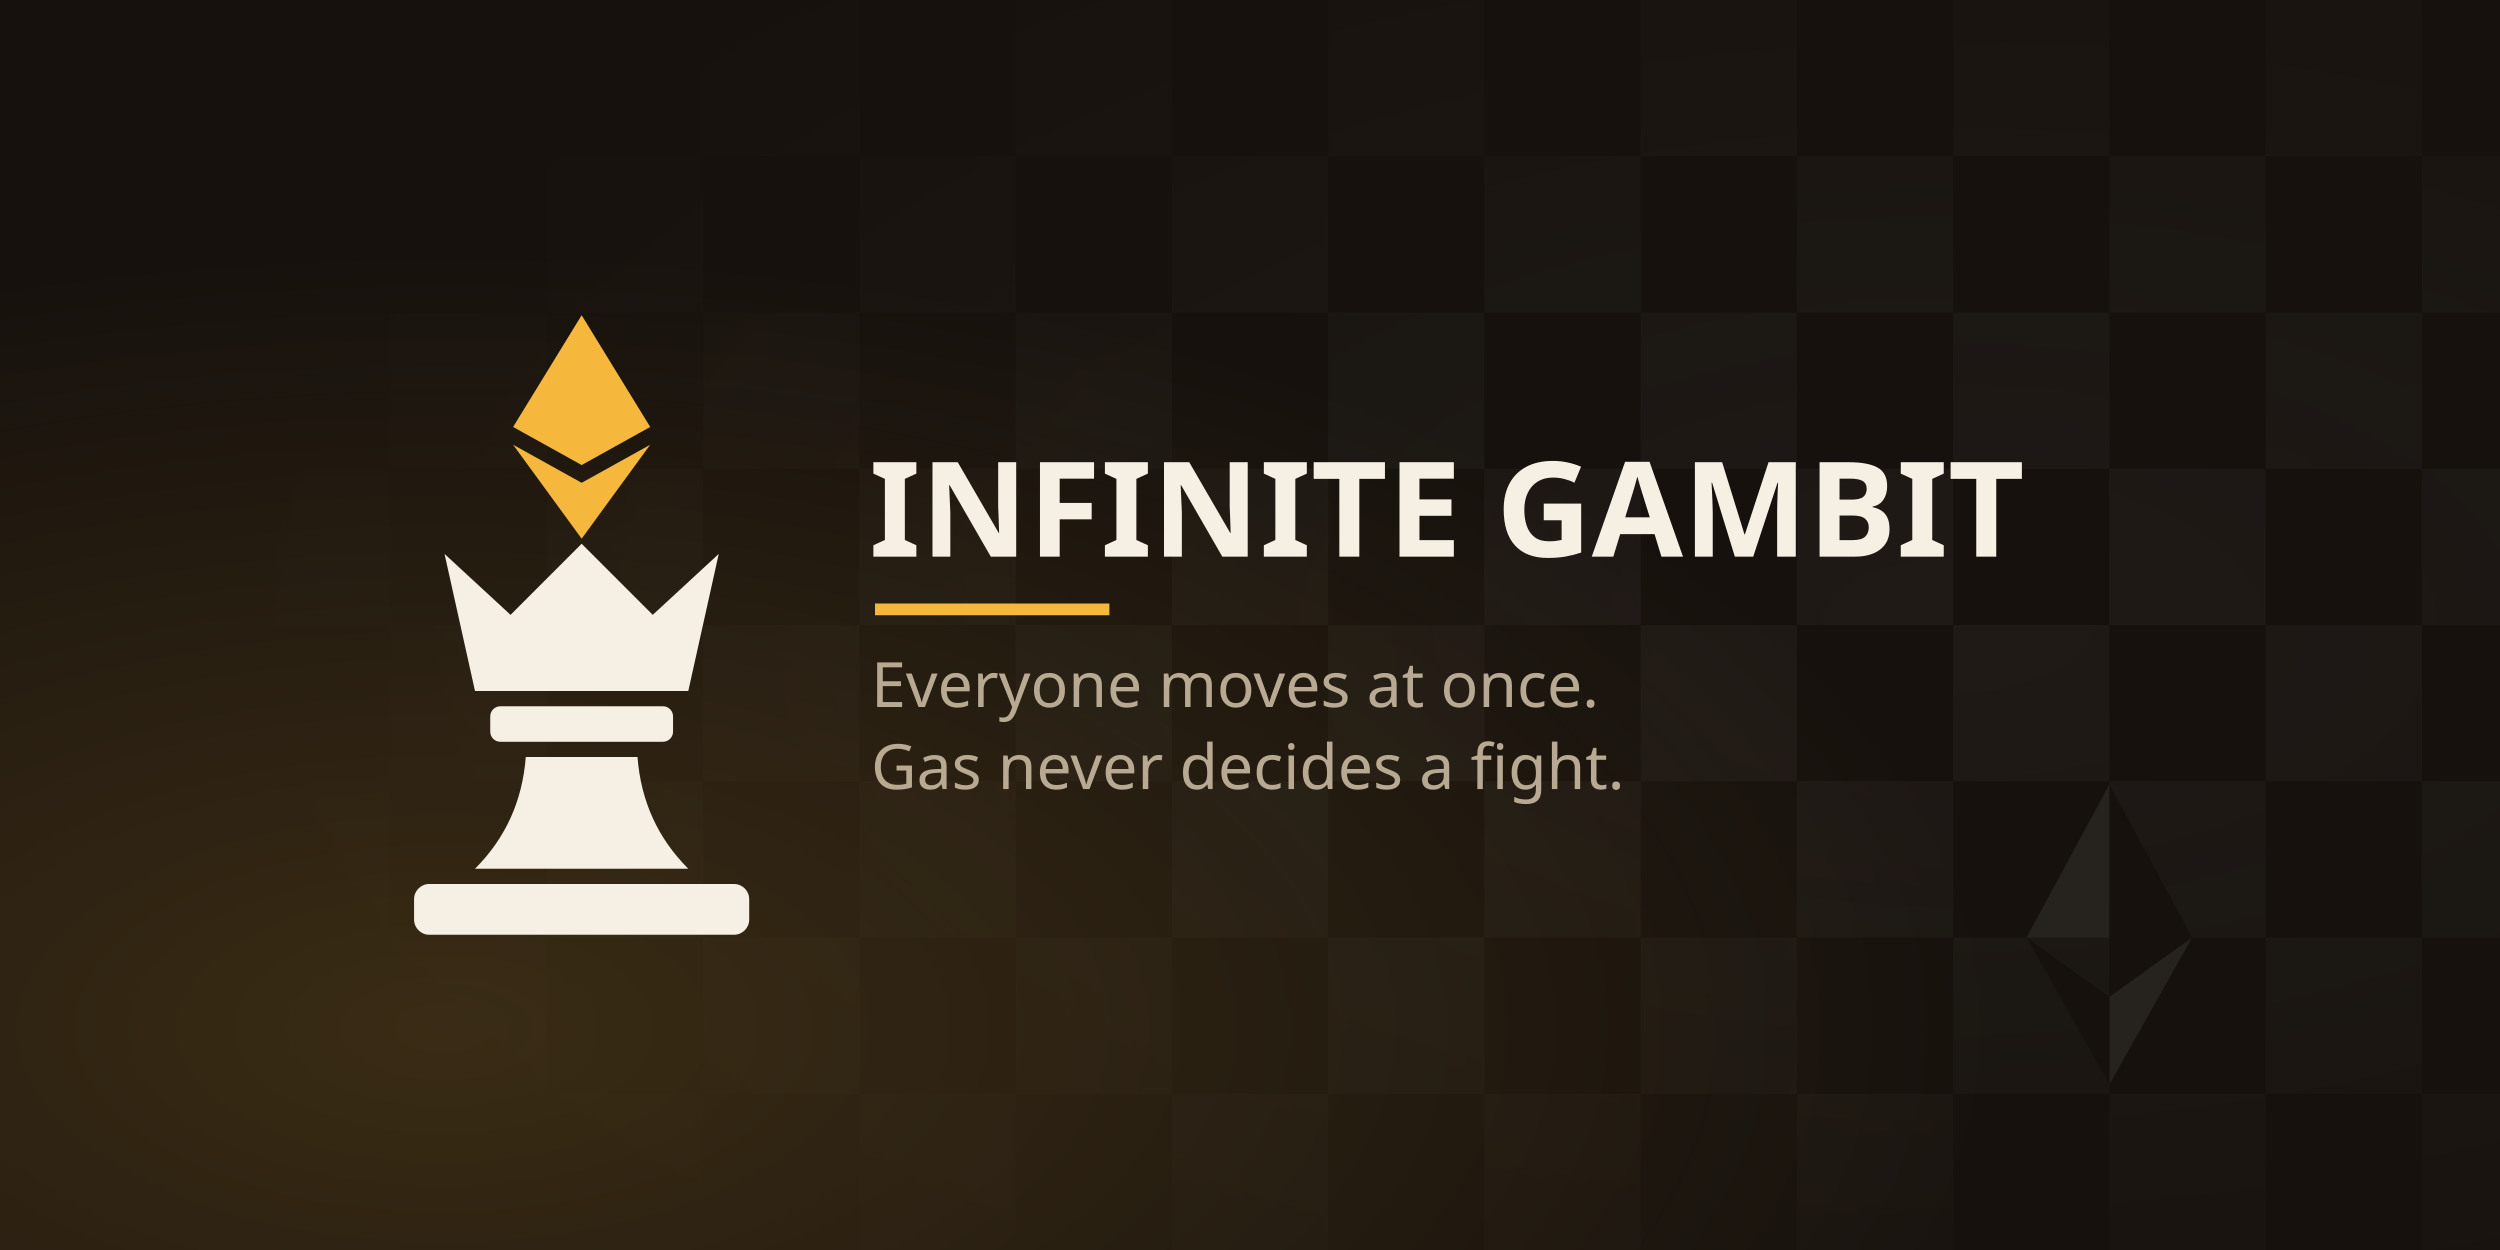
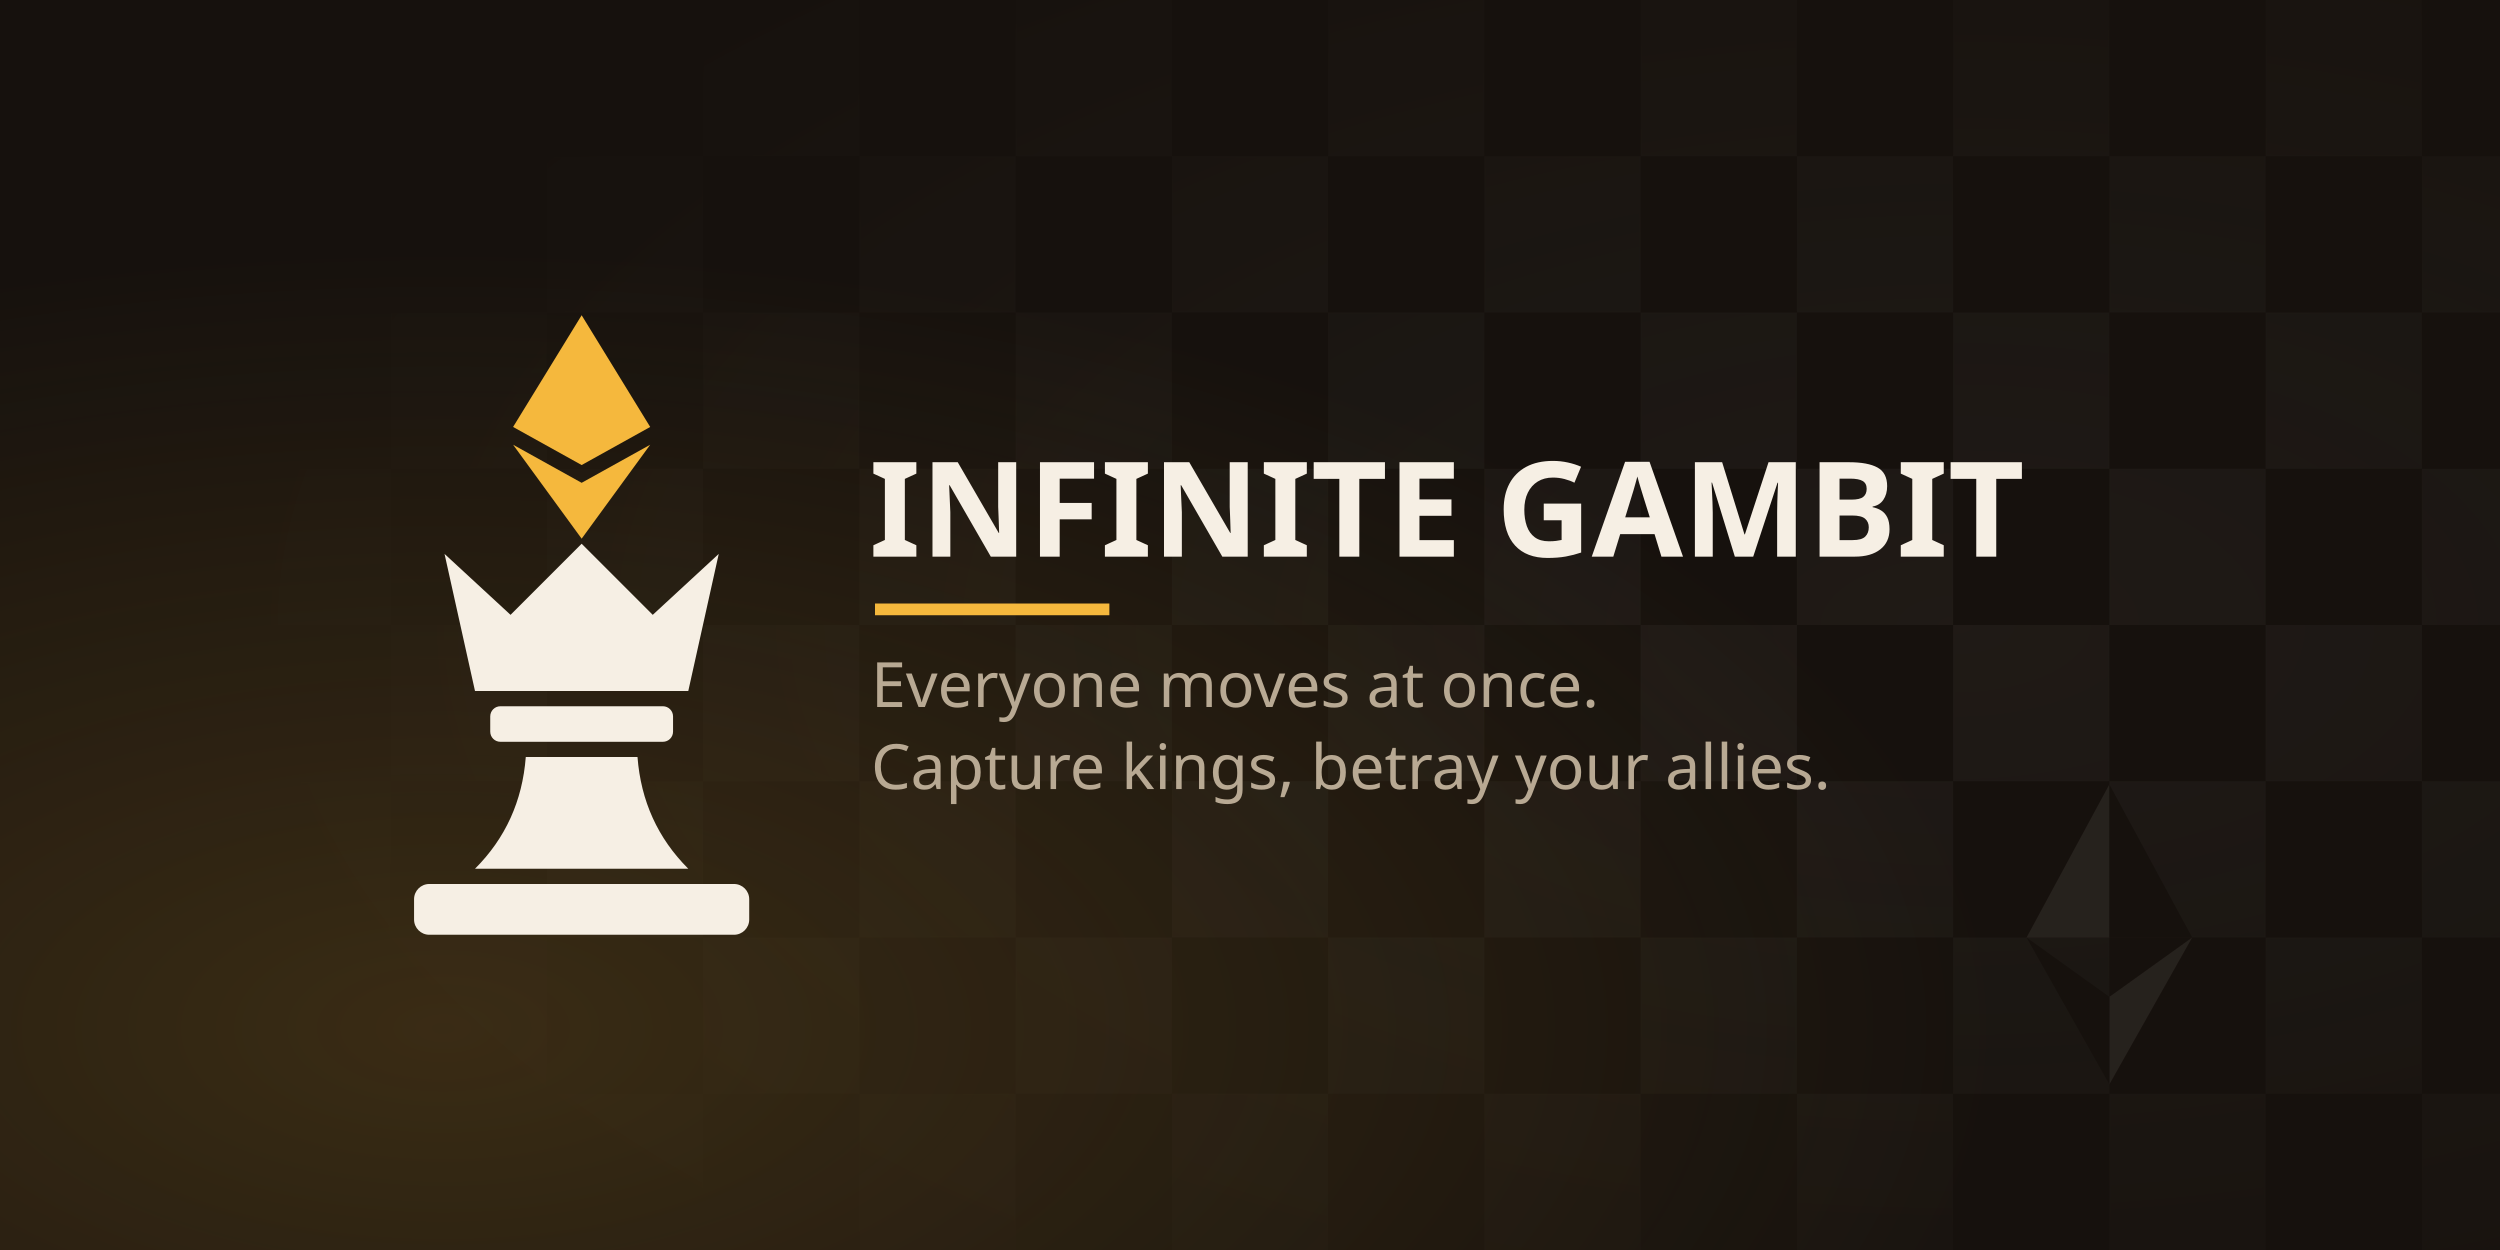
<svg xmlns="http://www.w3.org/2000/svg" width="1280" height="640" viewBox="0 0 1280 640" style="color: #f6efe4">
  <defs>
    <radialGradient id="glow" cx="18%" cy="82%" r="62%">
      <stop offset="0" stop-color="#f5b83d" stop-opacity="0.16" />
      <stop offset="1" stop-color="#f5b83d" stop-opacity="0" />
    </radialGradient>
    <pattern id="checker" width="160" height="160" patternUnits="userSpaceOnUse" x="40" y="0">
      <rect width="80" height="80" fill="#f6efe4" />
      <rect x="80" y="80" width="80" height="80" fill="#f6efe4" />
    </pattern>
    <radialGradient id="fade" cx="78%" cy="50%" r="70%">
      <stop offset="0" stop-color="#fff" stop-opacity="1" />
      <stop offset="1" stop-color="#fff" stop-opacity="0" />
    </radialGradient>
    <mask id="fadeMask">
      <rect width="1280" height="640" fill="url(#fade)" />
    </mask>
  </defs>
  <rect width="1280" height="640" fill="#16110d" />
  <rect width="1280" height="640" fill="url(#checker)" opacity="0.045" mask="url(#fadeMask)" />
  <rect width="1280" height="640" fill="url(#glow)" />
  <g fill="#f6efe4" opacity="0.075">
    <path d="M1080 401.6 L1037.6 480 L1080 480 Z" />
    <path d="M1080 555.2 L1122.4 480 L1080 510.4 Z" />
  </g>
  <g fill="#16110d">
    <path d="M1080 401.6 L1122.4 480 L1080 480 Z" />
    <path d="M1080 555.2 L1037.6 480 L1080 510.4 Z" />
  </g>
  <g transform="translate(131.4 156.2) scale(1.3)">
    <g id="prism" fill="#f5b83d">
      <path d="M128 4 L155 48 L128 63 L101 48 Z" />
      <path d="M101 55 L128 70 L155 55 L128 92 Z" />
    </g>
    <g id="king" fill="currentColor">
      <path d="M74 98 L100 122 L128 94 L156 122 L182 98 L170 152 L86 152 Z" />
      <rect x="92" y="158" width="72" height="14" rx="4" />
      <path d="M106 178 L150 178 Q152 204 170 222 L86 222 Q104 204 106 178 Z" />
      <rect x="62" y="228" width="132" height="20" rx="6" />
    </g>
  </g>
  <text id="wordmark" x="445" y="285" fill="currentColor" style="font-family:Cinzel;font-weight:700;font-size:67.7px">INFINITE GAMBIT</text>
  <rect x="448" y="309" width="120" height="6" fill="#f5b83d" />
  <g fill="#b8a993" style="font-family:Cinzel;font-weight:400;font-size:32px">
    <text x="446" y="362">Everyone moves at once.</text>
-     <text x="446" y="404">Gas never decides a fight.</text>
+     <text x="446" y="404">Capture kings, betray your allies.</text>
  </g>
</svg>
